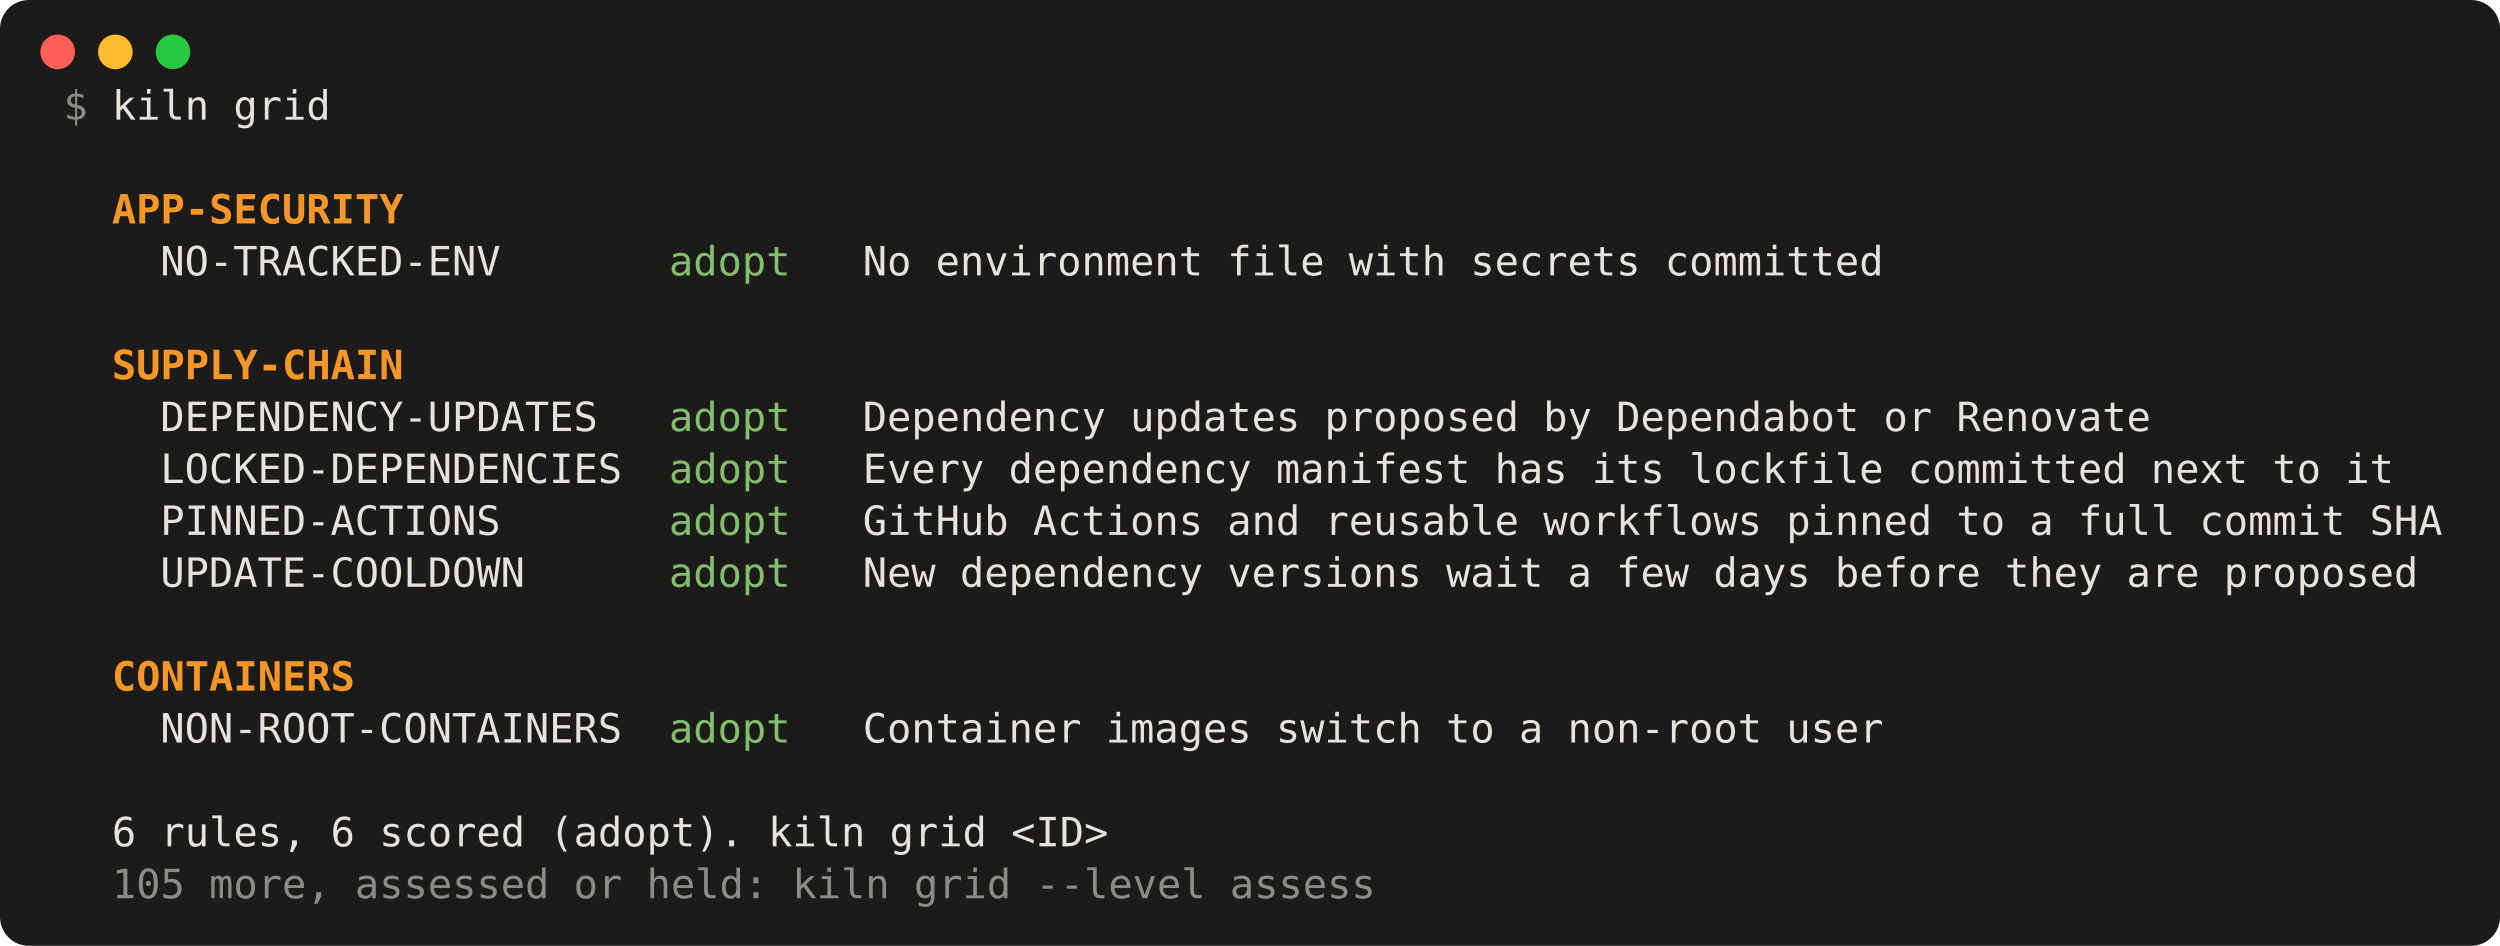
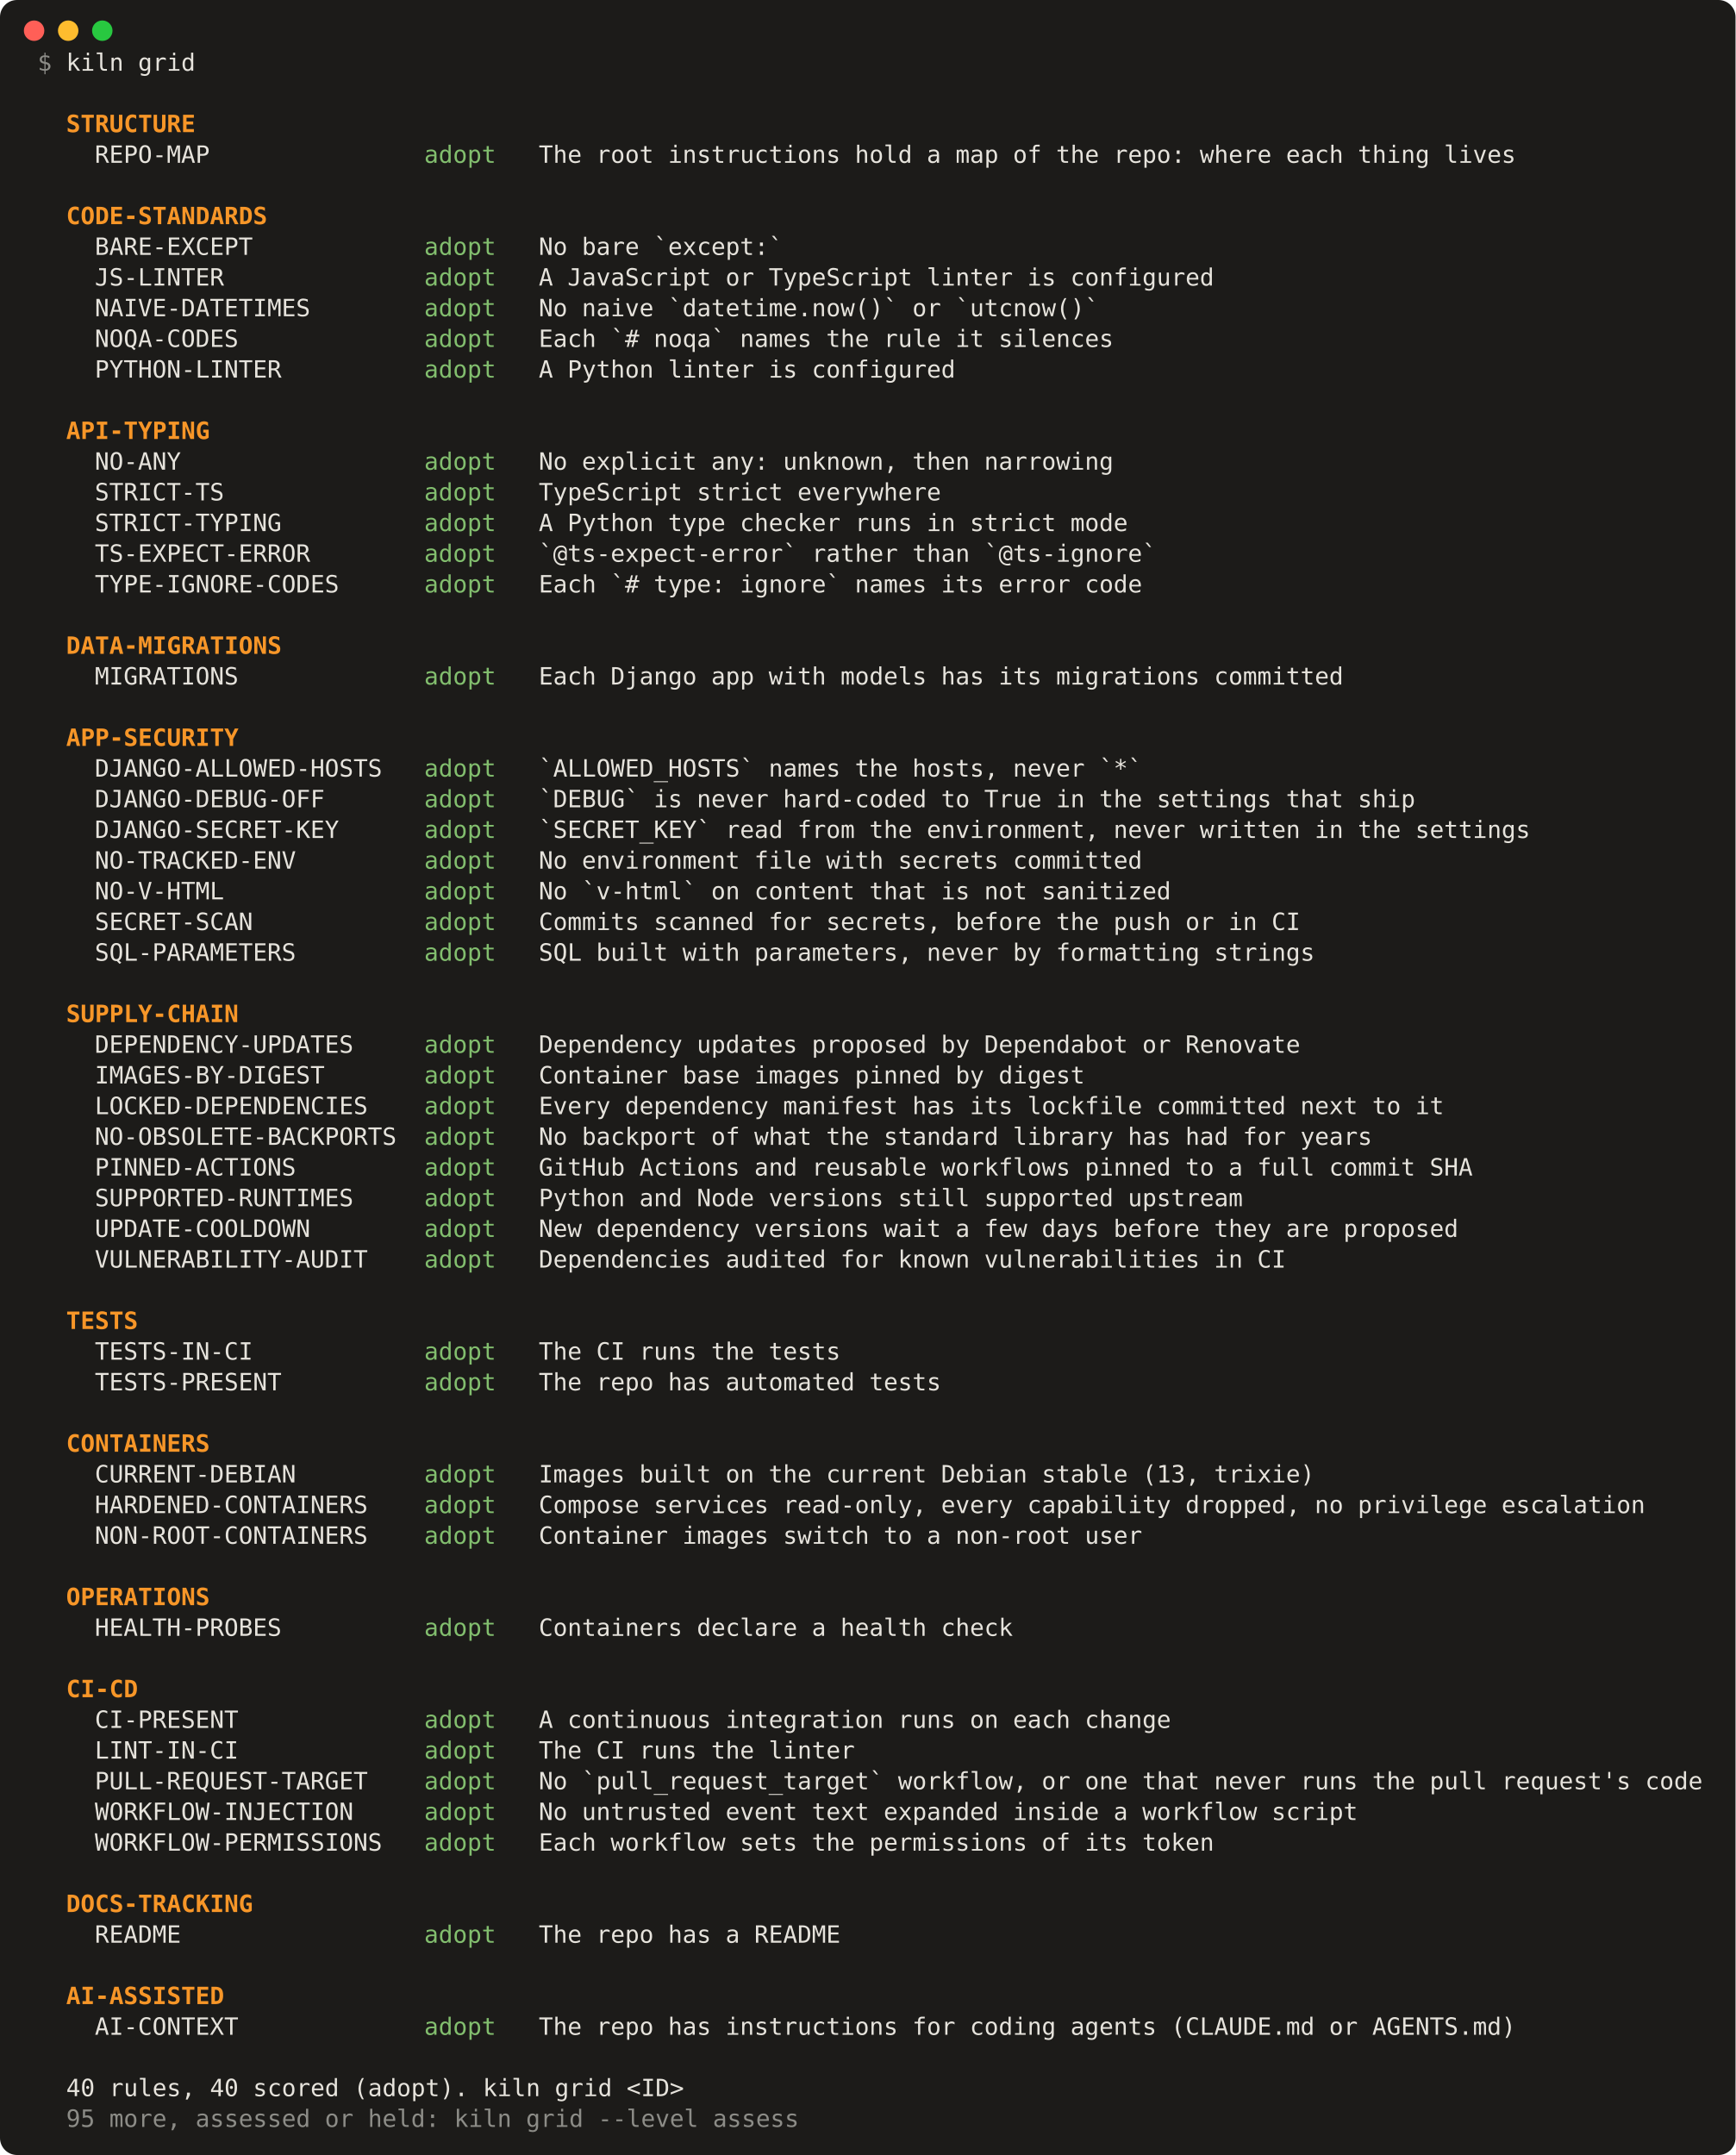
- <svg xmlns="http://www.w3.org/2000/svg" width="867" height="328" viewBox="0 0 867 328" role="img" aria-label="kiln grid: the rules kiln stands behind">
+ <svg xmlns="http://www.w3.org/2000/svg" width="1018" height="1264" viewBox="0 0 1018 1264" role="img" aria-label="kiln grid: the rules kiln stands behind">
  <rect width="100%" height="100%" rx="10" fill="#1c1b19" />
  <circle cx="20" cy="18" r="6" fill="#ff5f57" />
  <circle cx="40" cy="18" r="6" fill="#febc2e" />
  <circle cx="60" cy="18" r="6" fill="#28c840" />
  <g font-family="ui-monospace,SFMono-Regular,Menlo,Consolas,'DejaVu Sans Mono',monospace" font-size="14" fill="#e6e3dc" xml:space="preserve">
    <text x="22.0" y="41.5" textLength="8.4" fill="#8c8c87">$</text>
    <text x="38.8" y="41.5" textLength="75.6">kiln grid</text>
-     <text x="38.8" y="77.5" textLength="100.8" fill="#f79628" font-weight="bold">APP-SECURITY</text>
-     <text x="55.6" y="95.5" textLength="117.6">NO-TRACKED-ENV</text>
-     <text x="232.0" y="95.5" textLength="42.0" fill="#82be6e">adopt</text>
-     <text x="299.2" y="95.5" textLength="352.8">No environment file with secrets committed</text>
-     <text x="38.8" y="131.5" textLength="100.8" fill="#f79628" font-weight="bold">SUPPLY-CHAIN</text>
-     <text x="55.6" y="149.5" textLength="151.2">DEPENDENCY-UPDATES</text>
-     <text x="232.0" y="149.5" textLength="42.0" fill="#82be6e">adopt</text>
-     <text x="299.2" y="149.5" textLength="445.2">Dependency updates proposed by Dependabot or Renovate</text>
-     <text x="55.6" y="167.5" textLength="159.6">LOCKED-DEPENDENCIES</text>
-     <text x="232.0" y="167.5" textLength="42.0" fill="#82be6e">adopt</text>
-     <text x="299.2" y="167.5" textLength="529.2">Every dependency manifest has its lockfile committed next to it</text>
-     <text x="55.6" y="185.5" textLength="117.6">PINNED-ACTIONS</text>
-     <text x="232.0" y="185.5" textLength="42.0" fill="#82be6e">adopt</text>
-     <text x="299.2" y="185.5" textLength="546.0">GitHub Actions and reusable workflows pinned to a full commit SHA</text>
-     <text x="55.6" y="203.5" textLength="126.0">UPDATE-COOLDOWN</text>
-     <text x="232.0" y="203.5" textLength="42.0" fill="#82be6e">adopt</text>
-     <text x="299.2" y="203.5" textLength="537.6">New dependency versions wait a few days before they are proposed</text>
-     <text x="38.8" y="239.5" textLength="84.0" fill="#f79628" font-weight="bold">CONTAINERS</text>
-     <text x="55.6" y="257.5" textLength="159.6">NON-ROOT-CONTAINERS</text>
-     <text x="232.0" y="257.5" textLength="42.0" fill="#82be6e">adopt</text>
-     <text x="299.2" y="257.5" textLength="352.8">Container images switch to a non-root user</text>
-     <text x="38.8" y="293.5" textLength="344.4">6 rules, 6 scored (adopt). kiln grid &lt;ID&gt;</text>
-     <text x="38.8" y="311.5" textLength="436.8" fill="#8c8c87">105 more, assessed or held: kiln grid --level assess</text>
+     <text x="38.8" y="77.5" textLength="75.6" fill="#f79628" font-weight="bold">STRUCTURE</text>
+     <text x="55.6" y="95.5" textLength="67.2">REPO-MAP</text>
+     <text x="248.8" y="95.5" textLength="42.0" fill="#82be6e">adopt</text>
+     <text x="316.0" y="95.5" textLength="571.2">The root instructions hold a map of the repo: where each thing lives</text>
+     <text x="38.8" y="131.5" textLength="117.6" fill="#f79628" font-weight="bold">CODE-STANDARDS</text>
+     <text x="55.6" y="149.5" textLength="92.4">BARE-EXCEPT</text>
+     <text x="248.8" y="149.5" textLength="42.0" fill="#82be6e">adopt</text>
+     <text x="316.0" y="149.5" textLength="142.8">No bare `except:`</text>
+     <text x="55.6" y="167.5" textLength="75.6">JS-LINTER</text>
+     <text x="248.8" y="167.5" textLength="42.0" fill="#82be6e">adopt</text>
+     <text x="316.0" y="167.5" textLength="394.8">A JavaScript or TypeScript linter is configured</text>
+     <text x="55.6" y="185.5" textLength="126.0">NAIVE-DATETIMES</text>
+     <text x="248.8" y="185.5" textLength="42.0" fill="#82be6e">adopt</text>
+     <text x="316.0" y="185.5" textLength="327.6">No naive `datetime.now()` or `utcnow()`</text>
+     <text x="55.6" y="203.5" textLength="84.0">NOQA-CODES</text>
+     <text x="248.8" y="203.5" textLength="42.0" fill="#82be6e">adopt</text>
+     <text x="316.0" y="203.5" textLength="336.0">Each `# noqa` names the rule it silences</text>
+     <text x="55.6" y="221.5" textLength="109.2">PYTHON-LINTER</text>
+     <text x="248.8" y="221.5" textLength="42.0" fill="#82be6e">adopt</text>
+     <text x="316.0" y="221.5" textLength="243.6">A Python linter is configured</text>
+     <text x="38.8" y="257.5" textLength="84.0" fill="#f79628" font-weight="bold">API-TYPING</text>
+     <text x="55.6" y="275.5" textLength="50.4">NO-ANY</text>
+     <text x="248.8" y="275.5" textLength="42.0" fill="#82be6e">adopt</text>
+     <text x="316.0" y="275.5" textLength="336.0">No explicit any: unknown, then narrowing</text>
+     <text x="55.6" y="293.5" textLength="75.6">STRICT-TS</text>
+     <text x="248.8" y="293.5" textLength="42.0" fill="#82be6e">adopt</text>
+     <text x="316.0" y="293.5" textLength="235.2">TypeScript strict everywhere</text>
+     <text x="55.6" y="311.5" textLength="109.2">STRICT-TYPING</text>
+     <text x="248.8" y="311.5" textLength="42.0" fill="#82be6e">adopt</text>
+     <text x="316.0" y="311.5" textLength="344.4">A Python type checker runs in strict mode</text>
+     <text x="55.6" y="329.5" textLength="126.0">TS-EXPECT-ERROR</text>
+     <text x="248.8" y="329.5" textLength="42.0" fill="#82be6e">adopt</text>
+     <text x="316.0" y="329.5" textLength="361.2">`@ts-expect-error` rather than `@ts-ignore`</text>
+     <text x="55.6" y="347.5" textLength="142.8">TYPE-IGNORE-CODES</text>
+     <text x="248.8" y="347.5" textLength="42.0" fill="#82be6e">adopt</text>
+     <text x="316.0" y="347.5" textLength="352.8">Each `# type: ignore` names its error code</text>
+     <text x="38.8" y="383.5" textLength="126.0" fill="#f79628" font-weight="bold">DATA-MIGRATIONS</text>
+     <text x="55.6" y="401.5" textLength="84.0">MIGRATIONS</text>
+     <text x="248.8" y="401.5" textLength="42.0" fill="#82be6e">adopt</text>
+     <text x="316.0" y="401.5" textLength="470.4">Each Django app with models has its migrations committed</text>
+     <text x="38.8" y="437.5" textLength="100.8" fill="#f79628" font-weight="bold">APP-SECURITY</text>
+     <text x="55.6" y="455.5" textLength="168.0">DJANGO-ALLOWED-HOSTS</text>
+     <text x="248.8" y="455.5" textLength="42.0" fill="#82be6e">adopt</text>
+     <text x="316.0" y="455.5" textLength="352.8">`ALLOWED_HOSTS` names the hosts, never `*`</text>
+     <text x="55.6" y="473.5" textLength="134.4">DJANGO-DEBUG-OFF</text>
+     <text x="248.8" y="473.5" textLength="42.0" fill="#82be6e">adopt</text>
+     <text x="316.0" y="473.5" textLength="512.4">`DEBUG` is never hard-coded to True in the settings that ship</text>
+     <text x="55.6" y="491.5" textLength="142.8">DJANGO-SECRET-KEY</text>
+     <text x="248.8" y="491.5" textLength="42.0" fill="#82be6e">adopt</text>
+     <text x="316.0" y="491.5" textLength="579.6">`SECRET_KEY` read from the environment, never written in the settings</text>
+     <text x="55.6" y="509.5" textLength="117.6">NO-TRACKED-ENV</text>
+     <text x="248.8" y="509.5" textLength="42.0" fill="#82be6e">adopt</text>
+     <text x="316.0" y="509.5" textLength="352.8">No environment file with secrets committed</text>
+     <text x="55.6" y="527.5" textLength="75.6">NO-V-HTML</text>
+     <text x="248.8" y="527.5" textLength="42.0" fill="#82be6e">adopt</text>
+     <text x="316.0" y="527.5" textLength="369.6">No `v-html` on content that is not sanitized</text>
+     <text x="55.6" y="545.5" textLength="92.4">SECRET-SCAN</text>
+     <text x="248.8" y="545.5" textLength="42.0" fill="#82be6e">adopt</text>
+     <text x="316.0" y="545.5" textLength="445.2">Commits scanned for secrets, before the push or in CI</text>
+     <text x="55.6" y="563.5" textLength="117.6">SQL-PARAMETERS</text>
+     <text x="248.8" y="563.5" textLength="42.0" fill="#82be6e">adopt</text>
+     <text x="316.0" y="563.5" textLength="453.6">SQL built with parameters, never by formatting strings</text>
+     <text x="38.8" y="599.5" textLength="100.8" fill="#f79628" font-weight="bold">SUPPLY-CHAIN</text>
+     <text x="55.6" y="617.5" textLength="151.2">DEPENDENCY-UPDATES</text>
+     <text x="248.8" y="617.5" textLength="42.0" fill="#82be6e">adopt</text>
+     <text x="316.0" y="617.5" textLength="445.2">Dependency updates proposed by Dependabot or Renovate</text>
+     <text x="55.6" y="635.5" textLength="134.4">IMAGES-BY-DIGEST</text>
+     <text x="248.8" y="635.5" textLength="42.0" fill="#82be6e">adopt</text>
+     <text x="316.0" y="635.5" textLength="319.2">Container base images pinned by digest</text>
+     <text x="55.6" y="653.5" textLength="159.6">LOCKED-DEPENDENCIES</text>
+     <text x="248.8" y="653.5" textLength="42.0" fill="#82be6e">adopt</text>
+     <text x="316.0" y="653.5" textLength="529.2">Every dependency manifest has its lockfile committed next to it</text>
+     <text x="55.6" y="671.5" textLength="176.4">NO-OBSOLETE-BACKPORTS</text>
+     <text x="248.8" y="671.5" textLength="42.0" fill="#82be6e">adopt</text>
+     <text x="316.0" y="671.5" textLength="487.2">No backport of what the standard library has had for years</text>
+     <text x="55.6" y="689.5" textLength="117.6">PINNED-ACTIONS</text>
+     <text x="248.8" y="689.5" textLength="42.0" fill="#82be6e">adopt</text>
+     <text x="316.0" y="689.5" textLength="546.0">GitHub Actions and reusable workflows pinned to a full commit SHA</text>
+     <text x="55.6" y="707.5" textLength="151.2">SUPPORTED-RUNTIMES</text>
+     <text x="248.8" y="707.5" textLength="42.0" fill="#82be6e">adopt</text>
+     <text x="316.0" y="707.5" textLength="411.6">Python and Node versions still supported upstream</text>
+     <text x="55.6" y="725.5" textLength="126.0">UPDATE-COOLDOWN</text>
+     <text x="248.8" y="725.5" textLength="42.0" fill="#82be6e">adopt</text>
+     <text x="316.0" y="725.5" textLength="537.6">New dependency versions wait a few days before they are proposed</text>
+     <text x="55.6" y="743.5" textLength="159.6">VULNERABILITY-AUDIT</text>
+     <text x="248.8" y="743.5" textLength="42.0" fill="#82be6e">adopt</text>
+     <text x="316.0" y="743.5" textLength="436.8">Dependencies audited for known vulnerabilities in CI</text>
+     <text x="38.8" y="779.5" textLength="42.0" fill="#f79628" font-weight="bold">TESTS</text>
+     <text x="55.6" y="797.5" textLength="92.4">TESTS-IN-CI</text>
+     <text x="248.8" y="797.5" textLength="42.0" fill="#82be6e">adopt</text>
+     <text x="316.0" y="797.5" textLength="176.4">The CI runs the tests</text>
+     <text x="55.6" y="815.5" textLength="109.2">TESTS-PRESENT</text>
+     <text x="248.8" y="815.5" textLength="42.0" fill="#82be6e">adopt</text>
+     <text x="316.0" y="815.5" textLength="235.2">The repo has automated tests</text>
+     <text x="38.8" y="851.5" textLength="84.0" fill="#f79628" font-weight="bold">CONTAINERS</text>
+     <text x="55.6" y="869.5" textLength="117.6">CURRENT-DEBIAN</text>
+     <text x="248.8" y="869.5" textLength="42.0" fill="#82be6e">adopt</text>
+     <text x="316.0" y="869.5" textLength="453.6">Images built on the current Debian stable (13, trixie)</text>
+     <text x="55.6" y="887.5" textLength="159.6">HARDENED-CONTAINERS</text>
+     <text x="248.8" y="887.5" textLength="42.0" fill="#82be6e">adopt</text>
+     <text x="316.0" y="887.5" textLength="646.8">Compose services read-only, every capability dropped, no privilege escalation</text>
+     <text x="55.6" y="905.5" textLength="159.6">NON-ROOT-CONTAINERS</text>
+     <text x="248.8" y="905.5" textLength="42.0" fill="#82be6e">adopt</text>
+     <text x="316.0" y="905.5" textLength="352.8">Container images switch to a non-root user</text>
+     <text x="38.8" y="941.5" textLength="84.0" fill="#f79628" font-weight="bold">OPERATIONS</text>
+     <text x="55.6" y="959.5" textLength="109.2">HEALTH-PROBES</text>
+     <text x="248.8" y="959.5" textLength="42.0" fill="#82be6e">adopt</text>
+     <text x="316.0" y="959.5" textLength="277.2">Containers declare a health check</text>
+     <text x="38.8" y="995.5" textLength="42.0" fill="#f79628" font-weight="bold">CI-CD</text>
+     <text x="55.6" y="1013.5" textLength="84.0">CI-PRESENT</text>
+     <text x="248.8" y="1013.5" textLength="42.0" fill="#82be6e">adopt</text>
+     <text x="316.0" y="1013.5" textLength="369.6">A continuous integration runs on each change</text>
+     <text x="55.6" y="1031.5" textLength="84.0">LINT-IN-CI</text>
+     <text x="248.8" y="1031.5" textLength="42.0" fill="#82be6e">adopt</text>
+     <text x="316.0" y="1031.5" textLength="184.8">The CI runs the linter</text>
+     <text x="55.6" y="1049.5" textLength="159.6">PULL-REQUEST-TARGET</text>
+     <text x="248.8" y="1049.5" textLength="42.0" fill="#82be6e">adopt</text>
+     <text x="316.0" y="1049.5" textLength="680.4">No `pull_request_target` workflow, or one that never runs the pull request's code</text>
+     <text x="55.6" y="1067.5" textLength="151.2">WORKFLOW-INJECTION</text>
+     <text x="248.8" y="1067.5" textLength="42.0" fill="#82be6e">adopt</text>
+     <text x="316.0" y="1067.5" textLength="478.8">No untrusted event text expanded inside a workflow script</text>
+     <text x="55.6" y="1085.5" textLength="168.0">WORKFLOW-PERMISSIONS</text>
+     <text x="248.8" y="1085.5" textLength="42.0" fill="#82be6e">adopt</text>
+     <text x="316.0" y="1085.5" textLength="394.8">Each workflow sets the permissions of its token</text>
+     <text x="38.8" y="1121.5" textLength="109.2" fill="#f79628" font-weight="bold">DOCS-TRACKING</text>
+     <text x="55.6" y="1139.5" textLength="50.4">README</text>
+     <text x="248.8" y="1139.5" textLength="42.0" fill="#82be6e">adopt</text>
+     <text x="316.0" y="1139.5" textLength="176.4">The repo has a README</text>
+     <text x="38.8" y="1175.5" textLength="92.4" fill="#f79628" font-weight="bold">AI-ASSISTED</text>
+     <text x="55.6" y="1193.5" textLength="84.0">AI-CONTEXT</text>
+     <text x="248.8" y="1193.5" textLength="42.0" fill="#82be6e">adopt</text>
+     <text x="316.0" y="1193.5" textLength="571.2">The repo has instructions for coding agents (CLAUDE.md or AGENTS.md)</text>
+     <text x="38.8" y="1229.5" textLength="361.2">40 rules, 40 scored (adopt). kiln grid &lt;ID&gt;</text>
+     <text x="38.8" y="1247.5" textLength="428.4" fill="#8c8c87">95 more, assessed or held: kiln grid --level assess</text>
  </g>
</svg>
